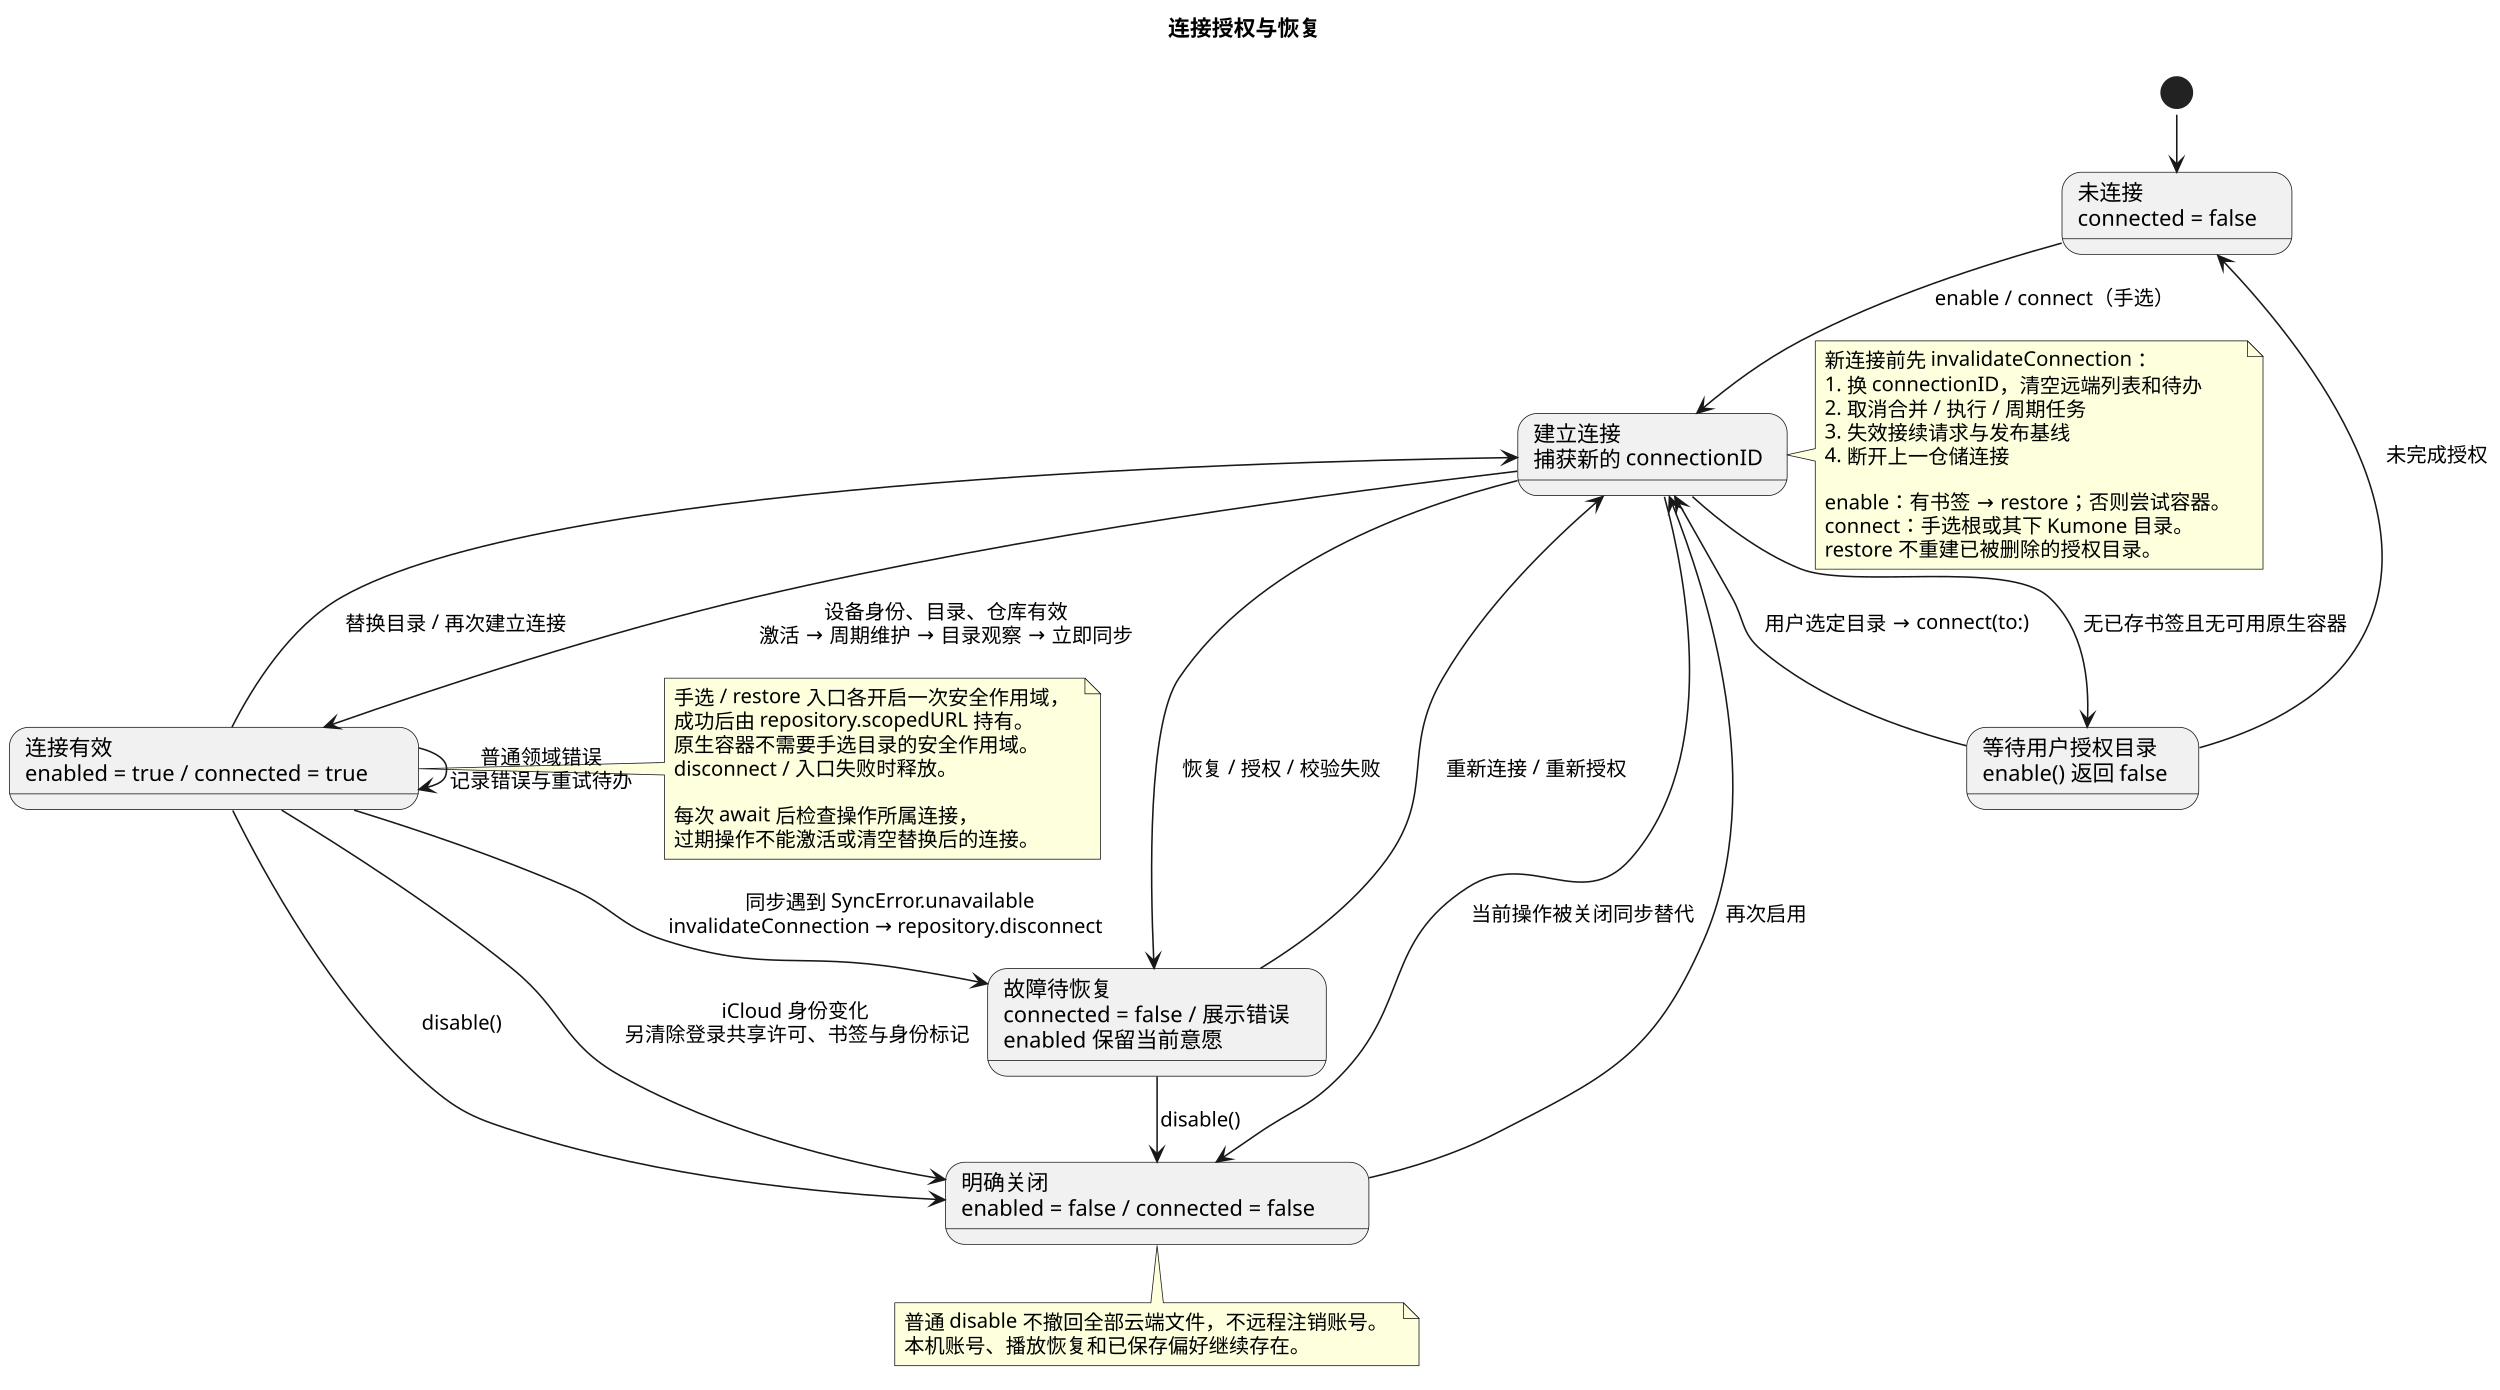
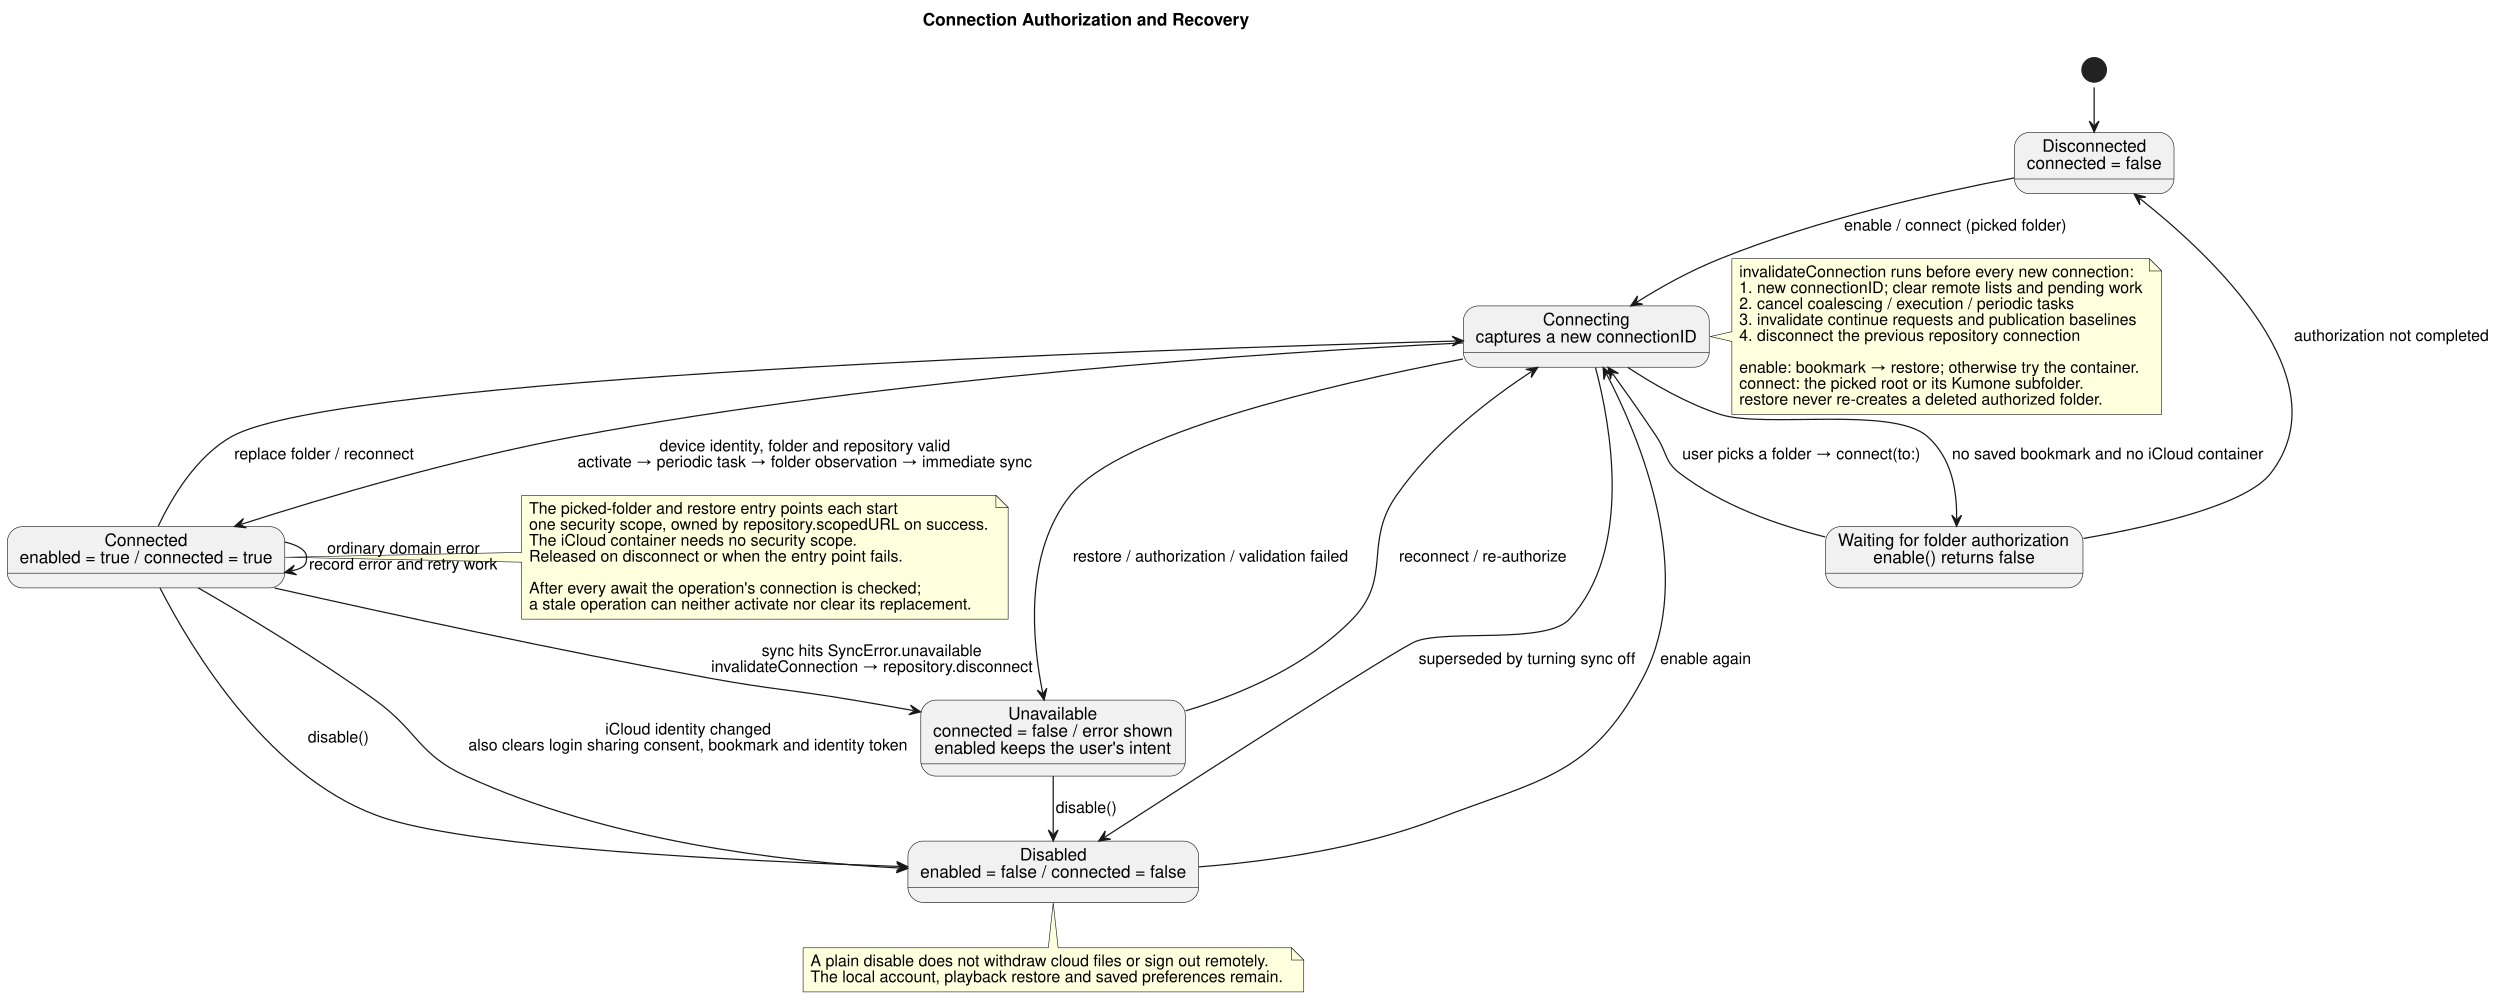
- <svg xmlns="http://www.w3.org/2000/svg" version="1.1" data-diagram-type="STATE" style="width:1601px;height:890px;background:#FFFFFF;" width="1601px" height="890px" viewBox="0 0 1601 890" zoomAndPan="magnify" preserveAspectRatio="none" contentStyleType="text/css">
+ <svg xmlns="http://www.w3.org/2000/svg" contentStyleType="text/css" height="816px" preserveAspectRatio="none" style="width:2039px;height:816px;background:#FFFFFF;" version="1.1" viewBox="0 0 2039 816" width="2039px" zoomAndPan="magnify">
  <defs />
-   <g font-family="sans-serif" lengthAdjust="spacing">
-     <g class="title" data-source-line="4">
-       <text x="748" y="22.995" fill="#000" font-size="14" textLength="98" font-weight="700" font-family="PingFang SC">连接授权与恢复</text>
+   <g>
+     <text fill="#000000" font-family="Helvetica" font-size="14" font-weight="bold" lengthAdjust="spacing" textLength="266.8" x="752.6" y="20.78">Connection Authorization and Recovery</text>
+     <g id="Disconnected">
+       <rect fill="#F1F1F1" height="50" rx="12.5" ry="12.5" style="stroke:#181818;stroke-width:0.5;" width="130.134" x="1643" y="108" />
+       <line style="stroke:#181818;stroke-width:0.5;" x1="1643" x2="1773.134" y1="146" y2="146" />
+       <text fill="#000000" font-family="Helvetica" font-size="14" lengthAdjust="spacing" textLength="84.827" x="1665.653" y="123.78">Disconnected</text>
+       <text fill="#000000" font-family="Helvetica" font-size="14" lengthAdjust="spacing" textLength="110.134" x="1653" y="137.78">connected = false</text>
    </g>
-     <g class="entity" data-qualified-name="Disconnected" id="ent0001" data-source-line="6">
-       <rect x="1320.5" y="110.297" width="147.244" height="52.594" fill="#F1F1F1" style="stroke:#181818;stroke-width:0.5;" rx="12.5" ry="12.5" />
-       <line x1="1320.5" y1="152.891" x2="1467.744" y2="152.891" style="stroke:#181818;stroke-width:0.5;" />
-       <text x="1330.5" y="128.292" fill="#000" font-size="14" textLength="42" font-family="PingFang SC">未连接</text>
-       <text x="1330.5" y="144.589" fill="#000" font-size="14" textLength="127.244" font-family="PingFang SC">connected = false</text>
+     <g id="Connecting">
+       <rect fill="#F1F1F1" height="50" rx="12.5" ry="12.5" style="stroke:#181818;stroke-width:0.5;" width="200.551" x="1193.5" y="249.5" />
+       <line style="stroke:#181818;stroke-width:0.5;" x1="1193.5" x2="1394.051" y1="287.5" y2="287.5" />
+       <text fill="#000000" font-family="Helvetica" font-size="14" lengthAdjust="spacing" textLength="70.827" x="1258.362" y="265.28">Connecting</text>
+       <text fill="#000000" font-family="Helvetica" font-size="14" lengthAdjust="spacing" textLength="180.551" x="1203.5" y="279.28">captures a new connectionID</text>
    </g>
-     <g class="entity" data-qualified-name="Connecting" id="ent0002" data-source-line="7">
-       <rect x="972" y="264.797" width="172.496" height="52.594" fill="#F1F1F1" style="stroke:#181818;stroke-width:0.5;" rx="12.5" ry="12.5" />
-       <line x1="972" y1="307.391" x2="1144.496" y2="307.391" style="stroke:#181818;stroke-width:0.5;" />
-       <text x="982" y="282.792" fill="#000" font-size="14" textLength="56" font-family="PingFang SC">建立连接</text>
-       <text x="982" y="299.089" fill="#000" font-size="14" textLength="152.496" font-family="PingFang SC">捕获新的 connectionID</text>
+     <g id="Picker">
+       <rect fill="#F1F1F1" height="50" rx="12.5" ry="12.5" style="stroke:#181818;stroke-width:0.5;" width="209.875" x="1489" y="429.5" />
+       <line style="stroke:#181818;stroke-width:0.5;" x1="1489" x2="1698.875" y1="467.5" y2="467.5" />
+       <text fill="#000000" font-family="Helvetica" font-size="14" lengthAdjust="spacing" textLength="189.875" x="1499" y="445.28">Waiting for folder authorization</text>
+       <text fill="#000000" font-family="Helvetica" font-size="14" lengthAdjust="spacing" textLength="132.289" x="1527.793" y="459.28">enable() returns false</text>
    </g>
-     <g class="entity" data-qualified-name="Picker" id="ent0003" data-source-line="8">
-       <rect x="1259.5" y="465.797" width="148.584" height="52.594" fill="#F1F1F1" style="stroke:#181818;stroke-width:0.5;" rx="12.5" ry="12.5" />
-       <line x1="1259.5" y1="508.391" x2="1408.084" y2="508.391" style="stroke:#181818;stroke-width:0.5;" />
-       <text x="1269.5" y="483.792" fill="#000" font-size="14" textLength="112" font-family="PingFang SC">等待用户授权目录</text>
-       <text x="1269.5" y="500.089" fill="#000" font-size="14" textLength="128.584" font-family="PingFang SC">enable() 返回 false</text>
+     <g id="Connected">
+       <rect fill="#F1F1F1" height="50" rx="12.5" ry="12.5" style="stroke:#181818;stroke-width:0.5;" width="226.261" x="6" y="429.5" />
+       <line style="stroke:#181818;stroke-width:0.5;" x1="6" x2="232.261" y1="467.5" y2="467.5" />
+       <text fill="#000000" font-family="Helvetica" font-size="14" lengthAdjust="spacing" textLength="67.717" x="85.272" y="445.28">Connected</text>
+       <text fill="#000000" font-family="Helvetica" font-size="14" lengthAdjust="spacing" textLength="206.261" x="16" y="459.28">enabled = true / connected = true</text>
    </g>
-     <g class="entity" data-qualified-name="Connected" id="ent0004" data-source-line="9">
-       <rect x="6" y="465.797" width="261.992" height="52.594" fill="#F1F1F1" style="stroke:#181818;stroke-width:0.5;" rx="12.5" ry="12.5" />
-       <line x1="6" y1="508.391" x2="267.992" y2="508.391" style="stroke:#181818;stroke-width:0.5;" />
-       <text x="16" y="483.792" fill="#000" font-size="14" textLength="56" font-family="PingFang SC">连接有效</text>
-       <text x="16" y="500.089" fill="#000" font-size="14" textLength="241.992" font-family="PingFang SC">enabled = true / connected = true</text>
+     <g id="Failed">
+       <rect fill="#F1F1F1" height="62" rx="12.5" ry="12.5" style="stroke:#181818;stroke-width:0.5;" width="215.72" x="751" y="571" />
+       <line style="stroke:#181818;stroke-width:0.5;" x1="751" x2="966.72" y1="623" y2="623" />
+       <text fill="#000000" font-family="Helvetica" font-size="14" lengthAdjust="spacing" textLength="73.158" x="822.281" y="586.78">Unavailable</text>
+       <text fill="#000000" font-family="Helvetica" font-size="14" lengthAdjust="spacing" textLength="195.72" x="761" y="600.78">connected = false / error shown</text>
+       <text fill="#000000" font-family="Helvetica" font-size="14" lengthAdjust="spacing" textLength="193.361" x="762.179" y="614.78">enabled keeps the user's intent</text>
    </g>
-     <g class="entity" data-qualified-name="Failed" id="ent0005" data-source-line="10">
-       <rect x="632.5" y="620.297" width="216.861" height="68.891" fill="#F1F1F1" style="stroke:#181818;stroke-width:0.5;" rx="12.5" ry="12.5" />
-       <line x1="632.5" y1="679.188" x2="849.361" y2="679.188" style="stroke:#181818;stroke-width:0.5;" />
-       <text x="642.5" y="638.292" fill="#000" font-size="14" textLength="70" font-family="PingFang SC">故障待恢复</text>
-       <text x="642.5" y="654.589" fill="#000" font-size="14" textLength="196.861" font-family="PingFang SC">connected = false / 展示错误</text>
-       <text x="642.5" y="670.886" fill="#000" font-size="14" textLength="144.792" font-family="PingFang SC">enabled 保留当前意愿</text>
+     <g id="Disabled">
+       <rect fill="#F1F1F1" height="50" rx="12.5" ry="12.5" style="stroke:#181818;stroke-width:0.5;" width="237.157" x="740.5" y="686" />
+       <line style="stroke:#181818;stroke-width:0.5;" x1="740.5" x2="977.657" y1="724" y2="724" />
+       <text fill="#000000" font-family="Helvetica" font-size="14" lengthAdjust="spacing" textLength="54.476" x="831.841" y="701.78">Disabled</text>
+       <text fill="#000000" font-family="Helvetica" font-size="14" lengthAdjust="spacing" textLength="217.157" x="750.5" y="715.78">enabled = false / connected = false</text>
    </g>
-     <g class="entity" data-qualified-name="Disabled" id="ent0006" data-source-line="11">
-       <rect x="605.5" y="744.297" width="271.139" height="52.594" fill="#F1F1F1" style="stroke:#181818;stroke-width:0.5;" rx="12.5" ry="12.5" />
-       <line x1="605.5" y1="786.891" x2="876.639" y2="786.891" style="stroke:#181818;stroke-width:0.5;" />
-       <text x="615.5" y="762.292" fill="#000" font-size="14" textLength="56" font-family="PingFang SC">明确关闭</text>
-       <text x="615.5" y="778.589" fill="#000" font-size="14" textLength="251.139" font-family="PingFang SC">enabled = false / connected = false</text>
+     <ellipse cx="1708" cy="57" fill="#222222" rx="10" ry="10" style="stroke:#222222;stroke-width:1.0;" />
+     <g id="elem_GMN25">
+       <path d="M1412.5,211 L1412.5,270.5 L1394.775,274.5 L1412.5,278.5 L1412.5,338 A0,0 0 0 0 1412.5,338 L1763.007,338 A0,0 0 0 0 1763.007,338 L1763.007,221 L1753.007,211 L1412.5,211 A0,0 0 0 0 1412.5,211 " fill="#FEFFDD" style="stroke:#181818;stroke-width:0.5;" />
+       <path d="M1753.007,211 L1753.007,221 L1763.007,221 L1753.007,211 " fill="#FEFFDD" style="stroke:#181818;stroke-width:0.5;" />
+       <text fill="#000000" font-family="Helvetica" font-size="13" lengthAdjust="spacing" textLength="323.032" x="1418.5" y="226.01">invalidateConnection runs before every new connection:</text>
+       <text fill="#000000" font-family="Helvetica" font-size="13" lengthAdjust="spacing" textLength="329.507" x="1418.5" y="239.01">1. new connectionID; clear remote lists and pending work</text>
+       <text fill="#000000" font-family="Helvetica" font-size="13" lengthAdjust="spacing" textLength="273.87" x="1418.5" y="252.01">2. cancel coalescing / execution / periodic tasks</text>
+       <text fill="#000000" font-family="Helvetica" font-size="13" lengthAdjust="spacing" textLength="325.222" x="1418.5" y="265.01">3. invalidate continue requests and publication baselines</text>
+       <text fill="#000000" font-family="Helvetica" font-size="13" lengthAdjust="spacing" textLength="278.218" x="1418.5" y="278.01">4. disconnect the previous repository connection</text>
+       <text fill="#000000" font-family="Helvetica" font-size="13" lengthAdjust="spacing" textLength="3.612" x="1418.5" y="291.01"> </text>
+       <text fill="#000000" font-family="Helvetica" font-size="13" lengthAdjust="spacing" textLength="327.323" x="1418.5" y="304.01">enable: bookmark → restore; otherwise try the container.</text>
+       <text fill="#000000" font-family="Helvetica" font-size="13" lengthAdjust="spacing" textLength="282.547" x="1418.5" y="317.01">connect: the picked root or its Kumone subfolder.</text>
+       <text fill="#000000" font-family="Helvetica" font-size="13" lengthAdjust="spacing" textLength="299.889" x="1418.5" y="330.01">restore never re-creates a deleted authorized folder.</text>
    </g>
-     <g class="start_entity" data-qualified-name=".start." id="ent0007" data-source-line="13">
-       <ellipse cx="1394" cy="59.297" rx="10" ry="10" fill="#222" style="stroke:#222;stroke-width:1;" />
+     <g id="elem_GMN28">
+       <path d="M425.5,404 L425.5,450.5 L232.428,454.5 L425.5,458.5 L425.5,505 A0,0 0 0 0 425.5,505 L822.25,505 A0,0 0 0 0 822.25,505 L822.25,414 L812.25,404 L425.5,404 A0,0 0 0 0 425.5,404 " fill="#FEFFDD" style="stroke:#181818;stroke-width:0.5;" />
+       <path d="M812.25,404 L812.25,414 L822.25,414 L812.25,404 " fill="#FEFFDD" style="stroke:#181818;stroke-width:0.5;" />
+       <text fill="#000000" font-family="Helvetica" font-size="13" lengthAdjust="spacing" textLength="301.323" x="431.5" y="419.01">The picked-folder and restore entry points each start</text>
+       <text fill="#000000" font-family="Helvetica" font-size="13" lengthAdjust="spacing" textLength="375.75" x="431.5" y="432.01">one security scope, owned by repository.scopedURL on success.</text>
+       <text fill="#000000" font-family="Helvetica" font-size="13" lengthAdjust="spacing" textLength="267.376" x="431.5" y="445.01">The iCloud container needs no security scope.</text>
+       <text fill="#000000" font-family="Helvetica" font-size="13" lengthAdjust="spacing" textLength="304.96" x="431.5" y="458.01">Released on disconnect or when the entry point fails.</text>
+       <text fill="#000000" font-family="Helvetica" font-size="13" lengthAdjust="spacing" textLength="3.612" x="431.5" y="471.01"> </text>
+       <text fill="#000000" font-family="Helvetica" font-size="13" lengthAdjust="spacing" textLength="320.436" x="431.5" y="484.01">After every await the operation's connection is checked;</text>
+       <text fill="#000000" font-family="Helvetica" font-size="13" lengthAdjust="spacing" textLength="362.032" x="431.5" y="497.01">a stale operation can neither activate nor clear its replacement.</text>
    </g>
-     <g class="entity" data-qualified-name="GMN24" id="ent0025" data-source-line="31">
-       <path d="M1162.5,218.297 L1162.5,287.297 L1144.219,291.297 L1162.5,295.297 L1162.5,364.492 A0,0 0 0 0 1162.5,364.492 L1449.232,364.492 A0,0 0 0 0 1449.232,364.492 L1449.232,228.297 L1439.232,218.297 L1162.5,218.297 A0,0 0 0 0 1162.5,218.297" style="stroke:#181818;stroke-width:0.5;" fill="#FEFFDD" />
-       <path d="M1439.232,218.297 L1439.232,228.297 L1449.232,228.297 L1439.232,218.297" style="stroke:#181818;stroke-width:0.5;" fill="#FEFFDD" />
-       <text x="1168.5" y="235.364" fill="#000" font-size="13" textLength="219.737" font-family="PingFang SC">新连接前先 invalidateConnection：</text>
-       <text x="1168.5" y="250.497" fill="#000" font-size="13" textLength="249.139" font-family="PingFang SC">1. 换 connectionID，清空远端列表和待办</text>
-       <text x="1168.5" y="265.629" fill="#000" font-size="13" textLength="171.825" font-family="PingFang SC">2. 取消合并 / 执行 / 周期任务</text>
-       <text x="1168.5" y="280.762" fill="#000" font-size="13" textLength="159.536" font-family="PingFang SC">3. 失效接续请求与发布基线</text>
-       <text x="1168.5" y="295.895" fill="#000" font-size="13" textLength="120.536" font-family="PingFang SC">4. 断开上一仓储连接</text>
-       <text x="1168.5" y="311.028" fill="#000" font-size="13" font-family="PingFang SC"> </text>
-       <text x="1168.5" y="326.161" fill="#000" font-size="13" textLength="265.732" font-family="PingFang SC">enable：有书签 → restore；否则尝试容器。</text>
-       <text x="1168.5" y="341.293" fill="#000" font-size="13" textLength="243.706" font-family="PingFang SC">connect：手选根或其下 Kumone 目录。</text>
-       <text x="1168.5" y="356.426" fill="#000" font-size="13" textLength="219.642" font-family="PingFang SC">restore 不重建已被删除的授权目录。</text>
+     <g id="elem_GMN31">
+       <path d="M655,773 L655,809 A0,0 0 0 0 655,809 L1063.321,809 A0,0 0 0 0 1063.321,809 L1063.321,783 L1053.321,773 L863,773 L859,736.252 L855,773 L655,773 A0,0 0 0 0 655,773 " fill="#FEFFDD" style="stroke:#181818;stroke-width:0.5;" />
+       <path d="M1053.321,773 L1053.321,783 L1063.321,783 L1053.321,773 " fill="#FEFFDD" style="stroke:#181818;stroke-width:0.5;" />
+       <text fill="#000000" font-family="Helvetica" font-size="13" lengthAdjust="spacing" textLength="375.756" x="661" y="788.01">A plain disable does not withdraw cloud files or sign out remotely.</text>
+       <text fill="#000000" font-family="Helvetica" font-size="13" lengthAdjust="spacing" textLength="387.321" x="661" y="801.01">The local account, playback restore and saved preferences remain.</text>
    </g>
-     <g class="entity" data-qualified-name="GMN27" id="ent0028" data-source-line="42">
-       <path d="M425.5,434.297 L425.5,488.297 L268.242,492.297 L425.5,496.297 L425.5,550.227 A0,0 0 0 0 425.5,550.227 L704.786,550.227 A0,0 0 0 0 704.786,550.227 L704.786,444.297 L694.786,434.297 L425.5,434.297 A0,0 0 0 0 425.5,434.297" style="stroke:#181818;stroke-width:0.5;" fill="#FEFFDD" />
-       <path d="M694.786,434.297 L694.786,444.297 L704.786,444.297 L694.786,434.297" style="stroke:#181818;stroke-width:0.5;" fill="#FEFFDD" />
-       <text x="431.5" y="451.364" fill="#000" font-size="13" textLength="258.286" font-family="PingFang SC">手选 / restore 入口各开启一次安全作用域，</text>
-       <text x="431.5" y="466.497" fill="#000" font-size="13" textLength="241.586" font-family="PingFang SC">成功后由 repository.scopedURL 持有。</text>
-       <text x="431.5" y="481.629" fill="#000" font-size="13" textLength="234" font-family="PingFang SC">原生容器不需要手选目录的安全作用域。</text>
-       <text x="431.5" y="496.762" fill="#000" font-size="13" textLength="187.104" font-family="PingFang SC">disconnect / 入口失败时释放。</text>
-       <text x="431.5" y="511.895" fill="#000" font-size="13" font-family="PingFang SC"> </text>
-       <text x="431.5" y="527.028" fill="#000" font-size="13" textLength="199.539" font-family="PingFang SC">每次 await 后检查操作所属连接，</text>
-       <text x="431.5" y="542.161" fill="#000" font-size="13" textLength="234" font-family="PingFang SC">过期操作不能激活或清空替换后的连接。</text>
-     </g>
-     <g class="entity" data-qualified-name="GMN30" id="ent0031" data-source-line="51">
-       <path d="M573,834.297 L573,874.563 A0,0 0 0 0 573,874.563 L908.73,874.563 A0,0 0 0 0 908.73,874.563 L908.73,844.297 L898.73,834.297 L745,834.297 L741,797.584 L737,834.297 L573,834.297 A0,0 0 0 0 573,834.297" style="stroke:#181818;stroke-width:0.5;" fill="#FEFFDD" />
-       <path d="M898.73,834.297 L898.73,844.297 L908.73,844.297 L898.73,834.297" style="stroke:#181818;stroke-width:0.5;" fill="#FEFFDD" />
-       <text x="579" y="851.364" fill="#000" font-size="13" textLength="314.73" font-family="PingFang SC">普通 disable 不撤回全部云端文件，不远程注销账号。</text>
-       <text x="579" y="866.497" fill="#000" font-size="13" textLength="260" font-family="PingFang SC">本机账号、播放恢复和已保存偏好继续存在。</text>
-     </g>
-     <g class="link" data-entity-1="ent0007" data-entity-2="ent0001" id="lnk8" data-link-type="dependency">
-       <polygon points="1394,110.182,1398,101.182,1394,105.182,1390,101.182,1394,110.182" fill="#181818" style="stroke:#181818;stroke-width:1;stroke-linejoin:miter;stroke-miterlimit:10;" />
-       <path d="M1394,73.46 C1394,83.178 1394,92.636 1394,105.182" style="stroke:#181818;stroke-width:1;" fill="none" />
-     </g>
-     <g class="link" data-entity-1="ent0001" data-entity-2="ent0002" id="lnk9" data-link-type="dependency">
-       <polygon points="1086.68,264.61,1096.147,261.896,1090.512,261.399,1091.009,255.764,1086.68,264.61" fill="#181818" style="stroke:#181818;stroke-width:1;stroke-linejoin:miter;stroke-miterlimit:10;" />
-       <path d="M1320.299,155.677 C1271.238,169.18 1206.257,190.201 1153,218.297 C1129.022,230.947 1108.54,246.293 1090.512,261.399" style="stroke:#181818;stroke-width:1;" fill="none" />
-       <text x="1239" y="195.364" fill="#000" font-size="13" textLength="160.532" font-family="PingFang SC">enable / connect（手选）</text>
-     </g>
-     <g class="link" data-entity-1="ent0006" data-entity-2="ent0002" id="lnk10" data-link-type="dependency">
-       <polygon points="1069.089,318.118,1068.698,327.959,1070.937,322.764,1076.132,325.003,1069.089,318.118" fill="#181818" style="stroke:#181818;stroke-width:1;stroke-linejoin:miter;stroke-miterlimit:10;" />
-       <path d="M876.78,754.25 C904.277,747.887 932.308,738.924 957,726.297 C1029.245,689.354 1058.502,676.647 1091,602.297 C1133.812,504.351 1092.773,377.67 1070.937,322.764" style="stroke:#181818;stroke-width:1;" fill="none" />
-       <text x="1105" y="589.864" fill="#000" font-size="13" textLength="52" font-family="PingFang SC">再次启用</text>
-     </g>
-     <g class="link" data-entity-1="ent0002" data-entity-2="ent0003" id="lnk11" data-link-type="dependency">
-       <polygon points="1336.643,465.616,1341.007,456.787,1336.847,460.62,1333.013,456.461,1336.643,465.616" fill="#181818" style="stroke:#181818;stroke-width:1;stroke-linejoin:miter;stroke-miterlimit:10;" />
-       <path d="M1083.828,318.034 C1101.691,334.174 1126.87,353.841 1153,364.297 C1186.014,377.507 1285.793,358.263 1312,382.297 C1334.765,403.174 1337.871,435.537 1336.847,460.62" style="stroke:#181818;stroke-width:1;" fill="none" />
-       <text x="1334" y="403.864" fill="#000" font-size="13" textLength="169" font-family="PingFang SC">无已存书签且无可用原生容器</text>
-     </g>
-     <g class="link" data-entity-1="ent0003" data-entity-2="ent0002" id="lnk12" data-link-type="dependency">
-       <polygon points="1072.549,317.878,1073.517,327.679,1075.019,322.225,1080.473,323.728,1072.549,317.878" fill="#181818" style="stroke:#181818;stroke-width:1;stroke-linejoin:miter;stroke-miterlimit:10;" />
-       <path d="M1259.318,477.607 C1217.001,466.77 1165.243,447.997 1128,416.297 C1114.818,405.077 1117.489,397.383 1109,382.297 C1096.757,360.542 1085.244,340.225 1075.019,322.225" style="stroke:#181818;stroke-width:1;" fill="none" />
-       <text x="1130" y="403.864" fill="#000" font-size="13" textLength="176.554" font-family="PingFang SC">用户选定目录 → connect(to:)</text>
-     </g>
-     <g class="link" data-entity-1="ent0003" data-entity-2="ent0001" id="lnk13" data-link-type="dependency">
-       <polygon points="1420.246,163.595,1423.563,172.869,1423.697,167.214,1429.352,167.348,1420.246,163.595" fill="#181818" style="stroke:#181818;stroke-width:1;stroke-linejoin:miter;stroke-miterlimit:10;" />
-       <path d="M1408.535,478.846 C1445.058,468.581 1485.852,449.961 1508,416.297 C1563.85,331.406 1472.479,218.365 1423.697,167.214" style="stroke:#181818;stroke-width:1;" fill="none" />
-       <text x="1528" y="295.864" fill="#000" font-size="13" textLength="65" font-family="PingFang SC">未完成授权</text>
-     </g>
-     <g class="link" data-entity-1="ent0002" data-entity-2="ent0004" id="lnk14" data-link-type="dependency">
-       <polygon points="207.583,465.719,217.4,466.515,212.302,464.065,214.752,458.966,207.583,465.719" fill="#181818" style="stroke:#181818;stroke-width:1;stroke-linejoin:miter;stroke-miterlimit:10;" />
-       <path d="M971.652,301.77 C858.653,315.092 654.895,342.293 484,382.297 C386.703,405.073 281.817,439.687 212.302,464.065" style="stroke:#181818;stroke-width:1;" fill="none" />
-       <text x="527.736" y="396.364" fill="#000" font-size="13" textLength="156" font-family="PingFang SC">设备身份、目录、仓库有效</text>
-       <text x="486" y="411.497" fill="#000" font-size="13" textLength="239.472" font-family="PingFang SC">激活 → 周期维护 → 目录观察 → 立即同步</text>
-     </g>
-     <g class="link" data-entity-1="ent0002" data-entity-2="ent0005" id="lnk15" data-link-type="dependency">
-       <polygon points="739.083,620.12,742.677,610.95,738.859,615.125,734.685,611.307,739.083,620.12" fill="#181818" style="stroke:#181818;stroke-width:1;stroke-linejoin:miter;stroke-miterlimit:10;" />
-       <path d="M971.824,307.78 C900.938,325.426 804.396,361.803 755,434.297 C735.003,463.644 736.451,561.224 738.859,615.125" style="stroke:#181818;stroke-width:1;" fill="none" />
-       <text x="757" y="496.864" fill="#000" font-size="13" textLength="129.289" font-family="PingFang SC">恢复 / 授权 / 校验失败</text>
-     </g>
-     <g class="link" data-entity-1="ent0004" data-entity-2="ent0004" id="lnk16" data-link-type="dependency">
-       <polygon points="268.259,505.629,277.979,507.215,273.095,504.361,275.95,499.477,268.259,505.629" fill="#181818" style="stroke:#181818;stroke-width:1;stroke-linejoin:miter;stroke-miterlimit:10;" />
-       <path d="M268.259,478.965 C279.196,481.833 286,486.277 286,492.297 C286,498.316 284.032,501.492 273.095,504.361" style="stroke:#181818;stroke-width:1;" fill="none" />
-       <text x="307.5" y="489.364" fill="#000" font-size="13" textLength="78" font-family="PingFang SC">普通领域错误</text>
-       <text x="288" y="504.497" fill="#000" font-size="13" textLength="117" font-family="PingFang SC">记录错误与重试待办</text>
-     </g>
-     <g class="link" data-entity-1="ent0004" data-entity-2="ent0005" id="lnk17" data-link-type="dependency">
-       <polygon points="632.313,629.97,624.258,624.304,627.408,629.003,622.709,632.153,632.313,629.97" fill="#181818" style="stroke:#181818;stroke-width:1;stroke-linejoin:miter;stroke-miterlimit:10;" />
-       <path d="M226.803,518.822 C269.104,531.89 319.851,549.09 364,568.297 C392.818,580.834 396.065,592.729 426,602.297 C491.219,623.142 511.411,609.354 579,620.297 C596.294,623.097 609.639,625.497 627.408,629.003" style="stroke:#181818;stroke-width:1;" fill="none" />
-       <text x="477.21" y="582.364" fill="#000" font-size="13" textLength="198.955" font-family="PingFang SC">同步遇到 SyncError.unavailable</text>
-       <text x="428" y="597.497" fill="#000" font-size="13" textLength="297.375" font-family="PingFang SC">invalidateConnection → repository.disconnect</text>
-     </g>
-     <g class="link" data-entity-1="ent0005" data-entity-2="ent0002" id="lnk18" data-link-type="dependency">
-       <polygon points="1026.572,317.964,1017.154,320.844,1022.797,321.242,1022.399,326.885,1026.572,317.964" fill="#181818" style="stroke:#181818;stroke-width:1;stroke-linejoin:miter;stroke-miterlimit:10;" />
-       <path d="M807.184,620.146 C835.622,602.737 867.062,579.066 888,550.297 C919.765,506.651 896.773,480.909 924,434.297 C951.184,387.759 992.516,347.531 1022.797,321.242" style="stroke:#181818;stroke-width:1;" fill="none" />
-       <text x="926" y="496.864" fill="#000" font-size="13" textLength="116.645" font-family="PingFang SC">重新连接 / 重新授权</text>
-     </g>
-     <g class="link" data-entity-1="ent0004" data-entity-2="ent0002" id="lnk19" data-link-type="dependency">
-       <polygon points="971.654,292.976,962.594,289.113,966.654,293.052,962.715,297.112,971.654,292.976" fill="#181818" style="stroke:#181818;stroke-width:1;stroke-linejoin:miter;stroke-miterlimit:10;" />
-       <path d="M148.554,465.662 C161.663,439.855 185.639,401.237 219,382.297 C345.999,310.197 779.072,295.888 966.654,293.052" style="stroke:#181818;stroke-width:1;" fill="none" />
-       <text x="221" y="403.864" fill="#000" font-size="13" textLength="142.645" font-family="PingFang SC">替换目录 / 再次建立连接</text>
-     </g>
-     <g class="link" data-entity-1="ent0004" data-entity-2="ent0006" id="lnk20" data-link-type="dependency">
-       <polygon points="605.165,768.377,596.38,763.926,600.172,768.124,595.974,771.916,605.165,768.377" fill="#181818" style="stroke:#181818;stroke-width:1;stroke-linejoin:miter;stroke-miterlimit:10;" />
-       <path d="M149.061,519.038 C169.042,559.481 212.385,638.519 268,689.297 C293.409,712.496 303.157,716.042 336,726.297 C423.078,753.487 520.243,764.067 600.172,768.124" style="stroke:#181818;stroke-width:1;" fill="none" />
-       <text x="270" y="659.364" fill="#000" font-size="13" textLength="56.608" font-family="PingFang SC">disable()</text>
-     </g>
-     <g class="link" data-entity-1="ent0005" data-entity-2="ent0006" id="lnk21" data-link-type="dependency">
-       <polygon points="741,744.044,745,735.044,741,739.044,737,735.044,741,744.044" fill="#181818" style="stroke:#181818;stroke-width:1;stroke-linejoin:miter;stroke-miterlimit:10;" />
-       <path d="M741,689.384 C741,706.854 741,722.876 741,739.044" style="stroke:#181818;stroke-width:1;" fill="none" />
-       <text x="743" y="721.364" fill="#000" font-size="13" textLength="56.608" font-family="PingFang SC">disable()</text>
-     </g>
-     <g class="link" data-entity-1="ent0002" data-entity-2="ent0006" id="lnk22" data-link-type="dependency">
-       <polygon points="778.956,744.113,788.647,742.357,783.09,741.3,784.147,735.743,778.956,744.113" fill="#181818" style="stroke:#181818;stroke-width:1;stroke-linejoin:miter;stroke-miterlimit:10;" />
-       <path d="M1065.895,318.128 C1079.823,369.45 1102.125,484.929 1044,550.297 C1012.829,585.352 979.41,542.853 940,568.297 C885.423,603.533 903.617,643.043 858,689.297 C837.828,709.751 828.658,710 805,726.297 C796.592,732.089 791.669,735.463 783.09,741.3" style="stroke:#181818;stroke-width:1;" fill="none" />
-       <text x="942" y="589.864" fill="#000" font-size="13" textLength="143" font-family="PingFang SC">当前操作被关闭同步替代</text>
-     </g>
-     <g class="link" data-entity-1="ent0004" data-entity-2="ent0006" id="lnk23" data-link-type="dependency">
-       <polygon points="605.362,755.389,597.163,749.931,600.433,754.547,595.817,757.817,605.362,755.389" fill="#181818" style="stroke:#181818;stroke-width:1;stroke-linejoin:miter;stroke-miterlimit:10;" />
-       <path d="M180.365,518.824 C220.187,543.021 280.103,581.366 328,620.297 C361.899,647.85 359.755,668.186 398,689.297 C461.457,724.324 534.732,743.331 600.433,754.547" style="stroke:#181818;stroke-width:1;" fill="none" />
-       <text x="462.061" y="651.864" fill="#000" font-size="13" textLength="96.878" font-family="PingFang SC">iCloud 身份变化</text>
-       <text x="400" y="666.997" fill="#000" font-size="13" textLength="221" font-family="PingFang SC">另清除登录共享许可、书签与身份标记</text>
-     </g>
+     <polygon fill="#181818" points="1708,107.725,1712,98.725,1708,102.725,1704,98.725,1708,107.725" style="stroke:#181818;stroke-width:1.0;" />
+     <path d="M1708,71.25 C1708,80.98 1708,89.384 1708,101.725 " fill="none" style="stroke:#181818;stroke-width:1.0;" />
+     <polygon fill="#181818" points="1330.062,249.483,1339.815,248.112,1334.304,246.836,1335.58,241.325,1330.062,249.483" style="stroke:#181818;stroke-width:1.0;" />
+     <path d="M1642.707,145.116 C1579.818,157.06 1482.752,178.779 1403,211 C1377.516,221.296 1355.803,233.421 1335.152,246.306 " fill="none" style="stroke:#181818;stroke-width:1.0;" />
+     <text fill="#000000" font-family="Helvetica" font-size="13" lengthAdjust="spacing" textLength="181.384" x="1504" y="188.01">enable / connect (picked folder)</text>
+     <polygon fill="#181818" points="1307.553,299.748,1308.156,309.578,1309.86,304.184,1315.254,305.888,1307.553,299.748" style="stroke:#181818;stroke-width:1.0;" />
+     <path d="M977.78,707.042 C1037.669,702.345 1110.456,691.646 1172,668 C1256.465,635.547 1297.794,633.038 1340,553 C1384.76,468.119 1336.472,355.371 1310.321,305.071 " fill="none" style="stroke:#181818;stroke-width:1.0;" />
+     <text fill="#000000" font-family="Helvetica" font-size="13" lengthAdjust="spacing" textLength="74.458" x="1354" y="541.51">enable again</text>
+     <polygon fill="#181818" points="1595.803,429.162,1599.886,420.2,1595.849,424.162,1591.887,420.125,1595.803,429.162" style="stroke:#181818;stroke-width:1.0;" />
+     <path d="M1327.617,299.665 C1348.336,313.278 1376.023,329.258 1403,338 C1438.929,349.642 1543.793,330.884 1572,356 C1592.347,374.117 1596.067,400.684 1595.859,423.162 " fill="none" style="stroke:#181818;stroke-width:1.0;" />
+     <text fill="#000000" font-family="Helvetica" font-size="13" lengthAdjust="spacing" textLength="254.382" x="1592" y="374.51">no saved bookmark and no iCloud container</text>
+     <polygon fill="#181818" points="1311.54,299.58,1313.557,309.22,1314.463,303.636,1320.047,304.543,1311.54,299.58" style="stroke:#181818;stroke-width:1.0;" />
+     <path d="M1488.725,437.951 C1448.586,428.084 1404.288,412.036 1370,386 C1357.431,376.455 1359.785,369.111 1351,356 C1338.131,336.795 1326.492,320.326 1315.048,304.447 " fill="none" style="stroke:#181818;stroke-width:1.0;" />
+     <text fill="#000000" font-family="Helvetica" font-size="13" lengthAdjust="spacing" textLength="194.359" x="1372" y="374.51">user picks a folder → connect(to:)</text>
+     <polygon fill="#181818" points="1740.668,158.287,1745.233,167.014,1744.585,161.395,1750.205,160.747,1740.668,158.287" style="stroke:#181818;stroke-width:1.0;" />
+     <path d="M1699.281,439.156 C1761.937,428.22 1832.867,410.783 1852,386 C1911.43,309.021 1804.105,208.61 1745.369,162.016 " fill="none" style="stroke:#181818;stroke-width:1.0;" />
+     <text fill="#000000" font-family="Helvetica" font-size="13" lengthAdjust="spacing" textLength="159.713" x="1871" y="278.01">authorization not completed</text>
+     <polygon fill="#181818" points="191.198,429.398,200.989,430.463,195.96,427.873,198.55,422.844,191.198,429.398" style="stroke:#181818;stroke-width:1.0;" />
+     <path d="M1193.199,279.668 C1036.95,287.398 727.355,307.792 469,356 C371.339,374.223 267.081,405.099 196.912,427.568 " fill="none" style="stroke:#181818;stroke-width:1.0;" />
+     <text fill="#000000" font-family="Helvetica" font-size="13" lengthAdjust="spacing" textLength="238.462" x="537.819" y="368.01">device identity, folder and repository valid</text>
+     <text fill="#000000" font-family="Helvetica" font-size="13" lengthAdjust="spacing" textLength="372.1" x="471" y="381.01">activate → periodic task → folder observation → immediate sync</text>
+     <polygon fill="#181818" points="851.587,570.928,853.733,561.316,850.6,566.027,845.89,562.894,851.587,570.928" style="stroke:#181818;stroke-width:1.0;" />
+     <path d="M1193.14,292.816 C1081.81,314.144 913.001,353.795 873,404 C834.862,451.868 841.918,522.878 850.403,565.046 " fill="none" style="stroke:#181818;stroke-width:1.0;" />
+     <text fill="#000000" font-family="Helvetica" font-size="13" lengthAdjust="spacing" textLength="226.186" x="875" y="458.01">restore / authorization / validation failed</text>
+     <polygon fill="#181818" points="232.19,466.932,241.86,468.8,237.061,465.805,240.056,461.006,232.19,466.932" style="stroke:#181818;stroke-width:1.0;" />
+     <path d="M232.19,442.068 C243.092,444.59 250,448.734 250,454.5 C250,460.266 248.937,463.057 238.035,465.58 " fill="none" style="stroke:#181818;stroke-width:1.0;" />
+     <text fill="#000000" font-family="Helvetica" font-size="13" lengthAdjust="spacing" textLength="124.274" x="266.803" y="451.51">ordinary domain error</text>
+     <text fill="#000000" font-family="Helvetica" font-size="13" lengthAdjust="spacing" textLength="153.88" x="252" y="464.51">record error and retry work</text>
+     <polygon fill="#181818" points="750.799,580.606,742.655,575.067,745.879,579.715,741.231,582.939,750.799,580.606" style="stroke:#181818;stroke-width:1.0;" />
+     <path d="M223.937,479.6 C316.749,500.482 455.98,530.753 578,553 C630.191,562.515 643.684,562.198 696,571 C713.734,573.984 726.621,576.231 744.895,579.537 " fill="none" style="stroke:#181818;stroke-width:1.0;" />
+     <text fill="#000000" font-family="Helvetica" font-size="13" lengthAdjust="spacing" textLength="181.359" x="621.199" y="535.01">sync hits SyncError.unavailable</text>
+     <text fill="#000000" font-family="Helvetica" font-size="13" lengthAdjust="spacing" textLength="263.758" x="580" y="548.01">invalidateConnection → repository.disconnect</text>
+     <polygon fill="#181818" points="1254.146,299.661,1244.43,301.275,1249.972,302.413,1248.834,307.954,1254.146,299.661" style="stroke:#181818;stroke-width:1.0;" />
+     <path d="M967.001,579.758 C1014.111,565.603 1066.746,542.449 1103,505 C1136.146,470.76 1111.68,443.047 1139,404 C1169.759,360.037 1214.35,325.898 1249.137,302.963 " fill="none" style="stroke:#181818;stroke-width:1.0;" />
+     <text fill="#000000" font-family="Helvetica" font-size="13" lengthAdjust="spacing" textLength="137.293" x="1141" y="458.01">reconnect / re-authorize</text>
+     <polygon fill="#181818" points="1193.434,277.987,1184.328,274.235,1188.436,278.124,1184.547,282.232,1193.434,277.987" style="stroke:#181818;stroke-width:1.0;" />
+     <path d="M129.082,429.085 C140.089,405.878 160.091,372.187 189,356 C275.381,307.634 931.473,285.162 1187.437,278.152 " fill="none" style="stroke:#181818;stroke-width:1.0;" />
+     <text fill="#000000" font-family="Helvetica" font-size="13" lengthAdjust="spacing" textLength="146.694" x="191" y="374.51">replace folder / reconnect</text>
+     <polygon fill="#181818" points="740.24,706.911,731.381,702.608,735.243,706.741,731.11,710.603,740.24,706.911" style="stroke:#181818;stroke-width:1.0;" />
+     <path d="M130.477,479.506 C155.687,528.704 221.294,638.802 316,668 C392.407,691.556 598.855,702.115 734.244,706.707 " fill="none" style="stroke:#181818;stroke-width:1.0;" />
+     <text fill="#000000" font-family="Helvetica" font-size="13" lengthAdjust="spacing" textLength="49.855" x="251" y="605.51">disable()</text>
+     <polygon fill="#181818" points="859,685.882,863,676.882,859,680.882,855,676.882,859,685.882" style="stroke:#181818;stroke-width:1.0;" />
+     <path d="M859,633.09 C859,649.78 859,664.255 859,679.882 " fill="none" style="stroke:#181818;stroke-width:1.0;" />
+     <text fill="#000000" font-family="Helvetica" font-size="13" lengthAdjust="spacing" textLength="49.855" x="861" y="663.01">disable()</text>
+     <polygon fill="#181818" points="896.101,685.981,905.831,684.455,900.3,683.267,901.488,677.736,896.101,685.981" style="stroke:#181818;stroke-width:1.0;" />
+     <path d="M1301.262,299.7 C1313.551,346.141 1332.331,448.187 1280,505 C1260.986,525.642 1181.332,513.292 1155,523 C1140.92,528.191 977.428,633.416 901.14,682.724 " fill="none" style="stroke:#181818;stroke-width:1.0;" />
+     <text fill="#000000" font-family="Helvetica" font-size="13" lengthAdjust="spacing" textLength="177.049" x="1157" y="541.51">superseded by turning sync off</text>
+     <polygon fill="#181818" points="740.249,708.349,731.477,703.871,735.256,708.08,731.047,711.86,740.249,708.349" style="stroke:#181818;stroke-width:1.0;" />
+     <path d="M161.713,479.514 C200.363,501.791 258.356,536.601 306,571 C340.787,596.116 340.971,615.176 380,633 C495.116,685.57 634.114,702.634 734.258,708.027 " fill="none" style="stroke:#181818;stroke-width:1.0;" />
+     <text fill="#000000" font-family="Helvetica" font-size="13" lengthAdjust="spacing" textLength="135.148" x="493.639" y="599.01">iCloud identity changed</text>
+     <text fill="#000000" font-family="Helvetica" font-size="13" lengthAdjust="spacing" textLength="358.427" x="382" y="612.01">also clears login sharing consent, bookmark and identity token</text>
  </g>
</svg>
